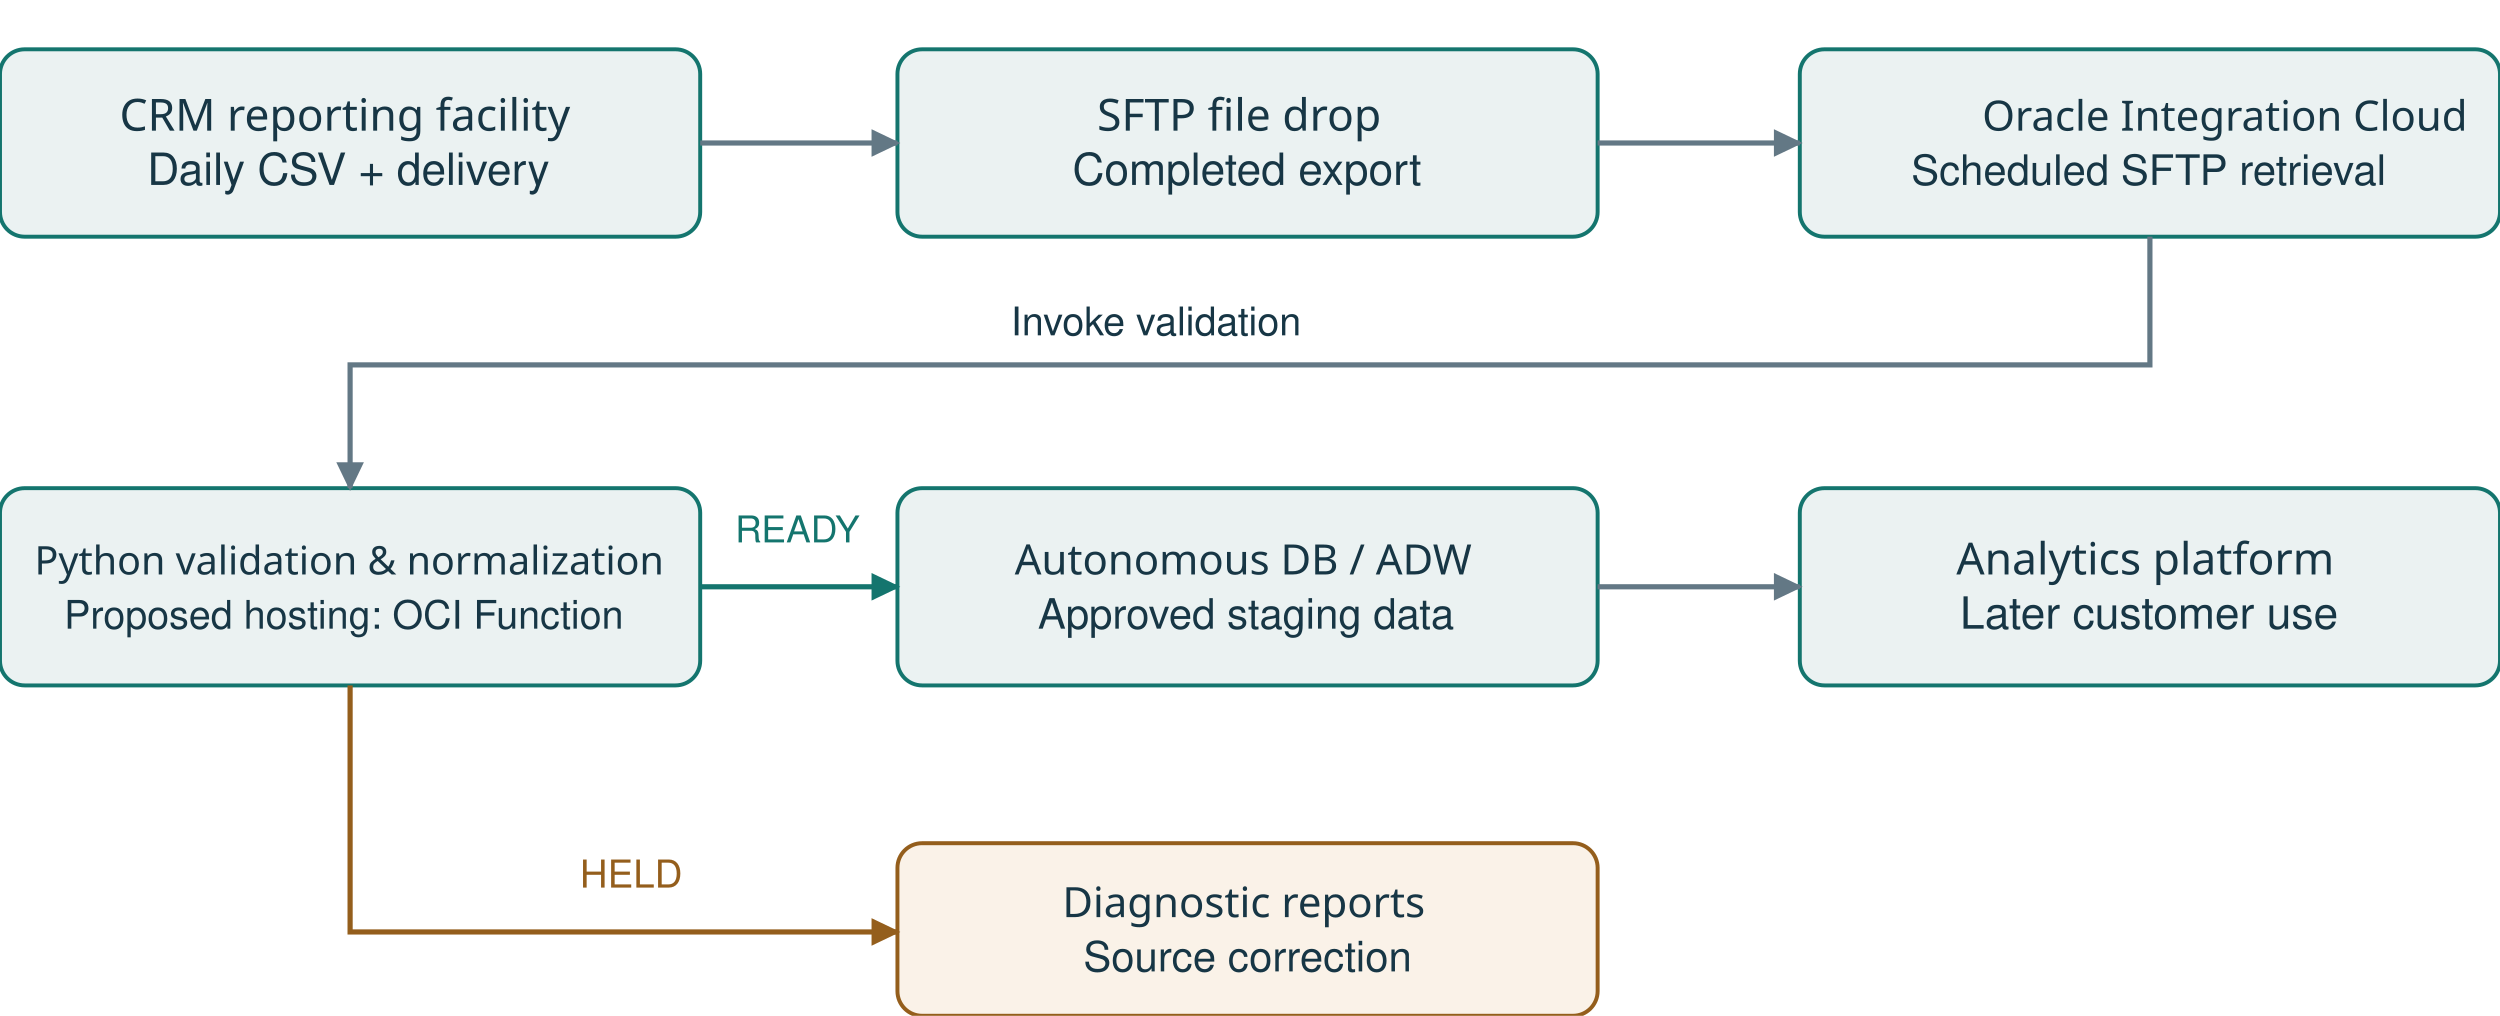
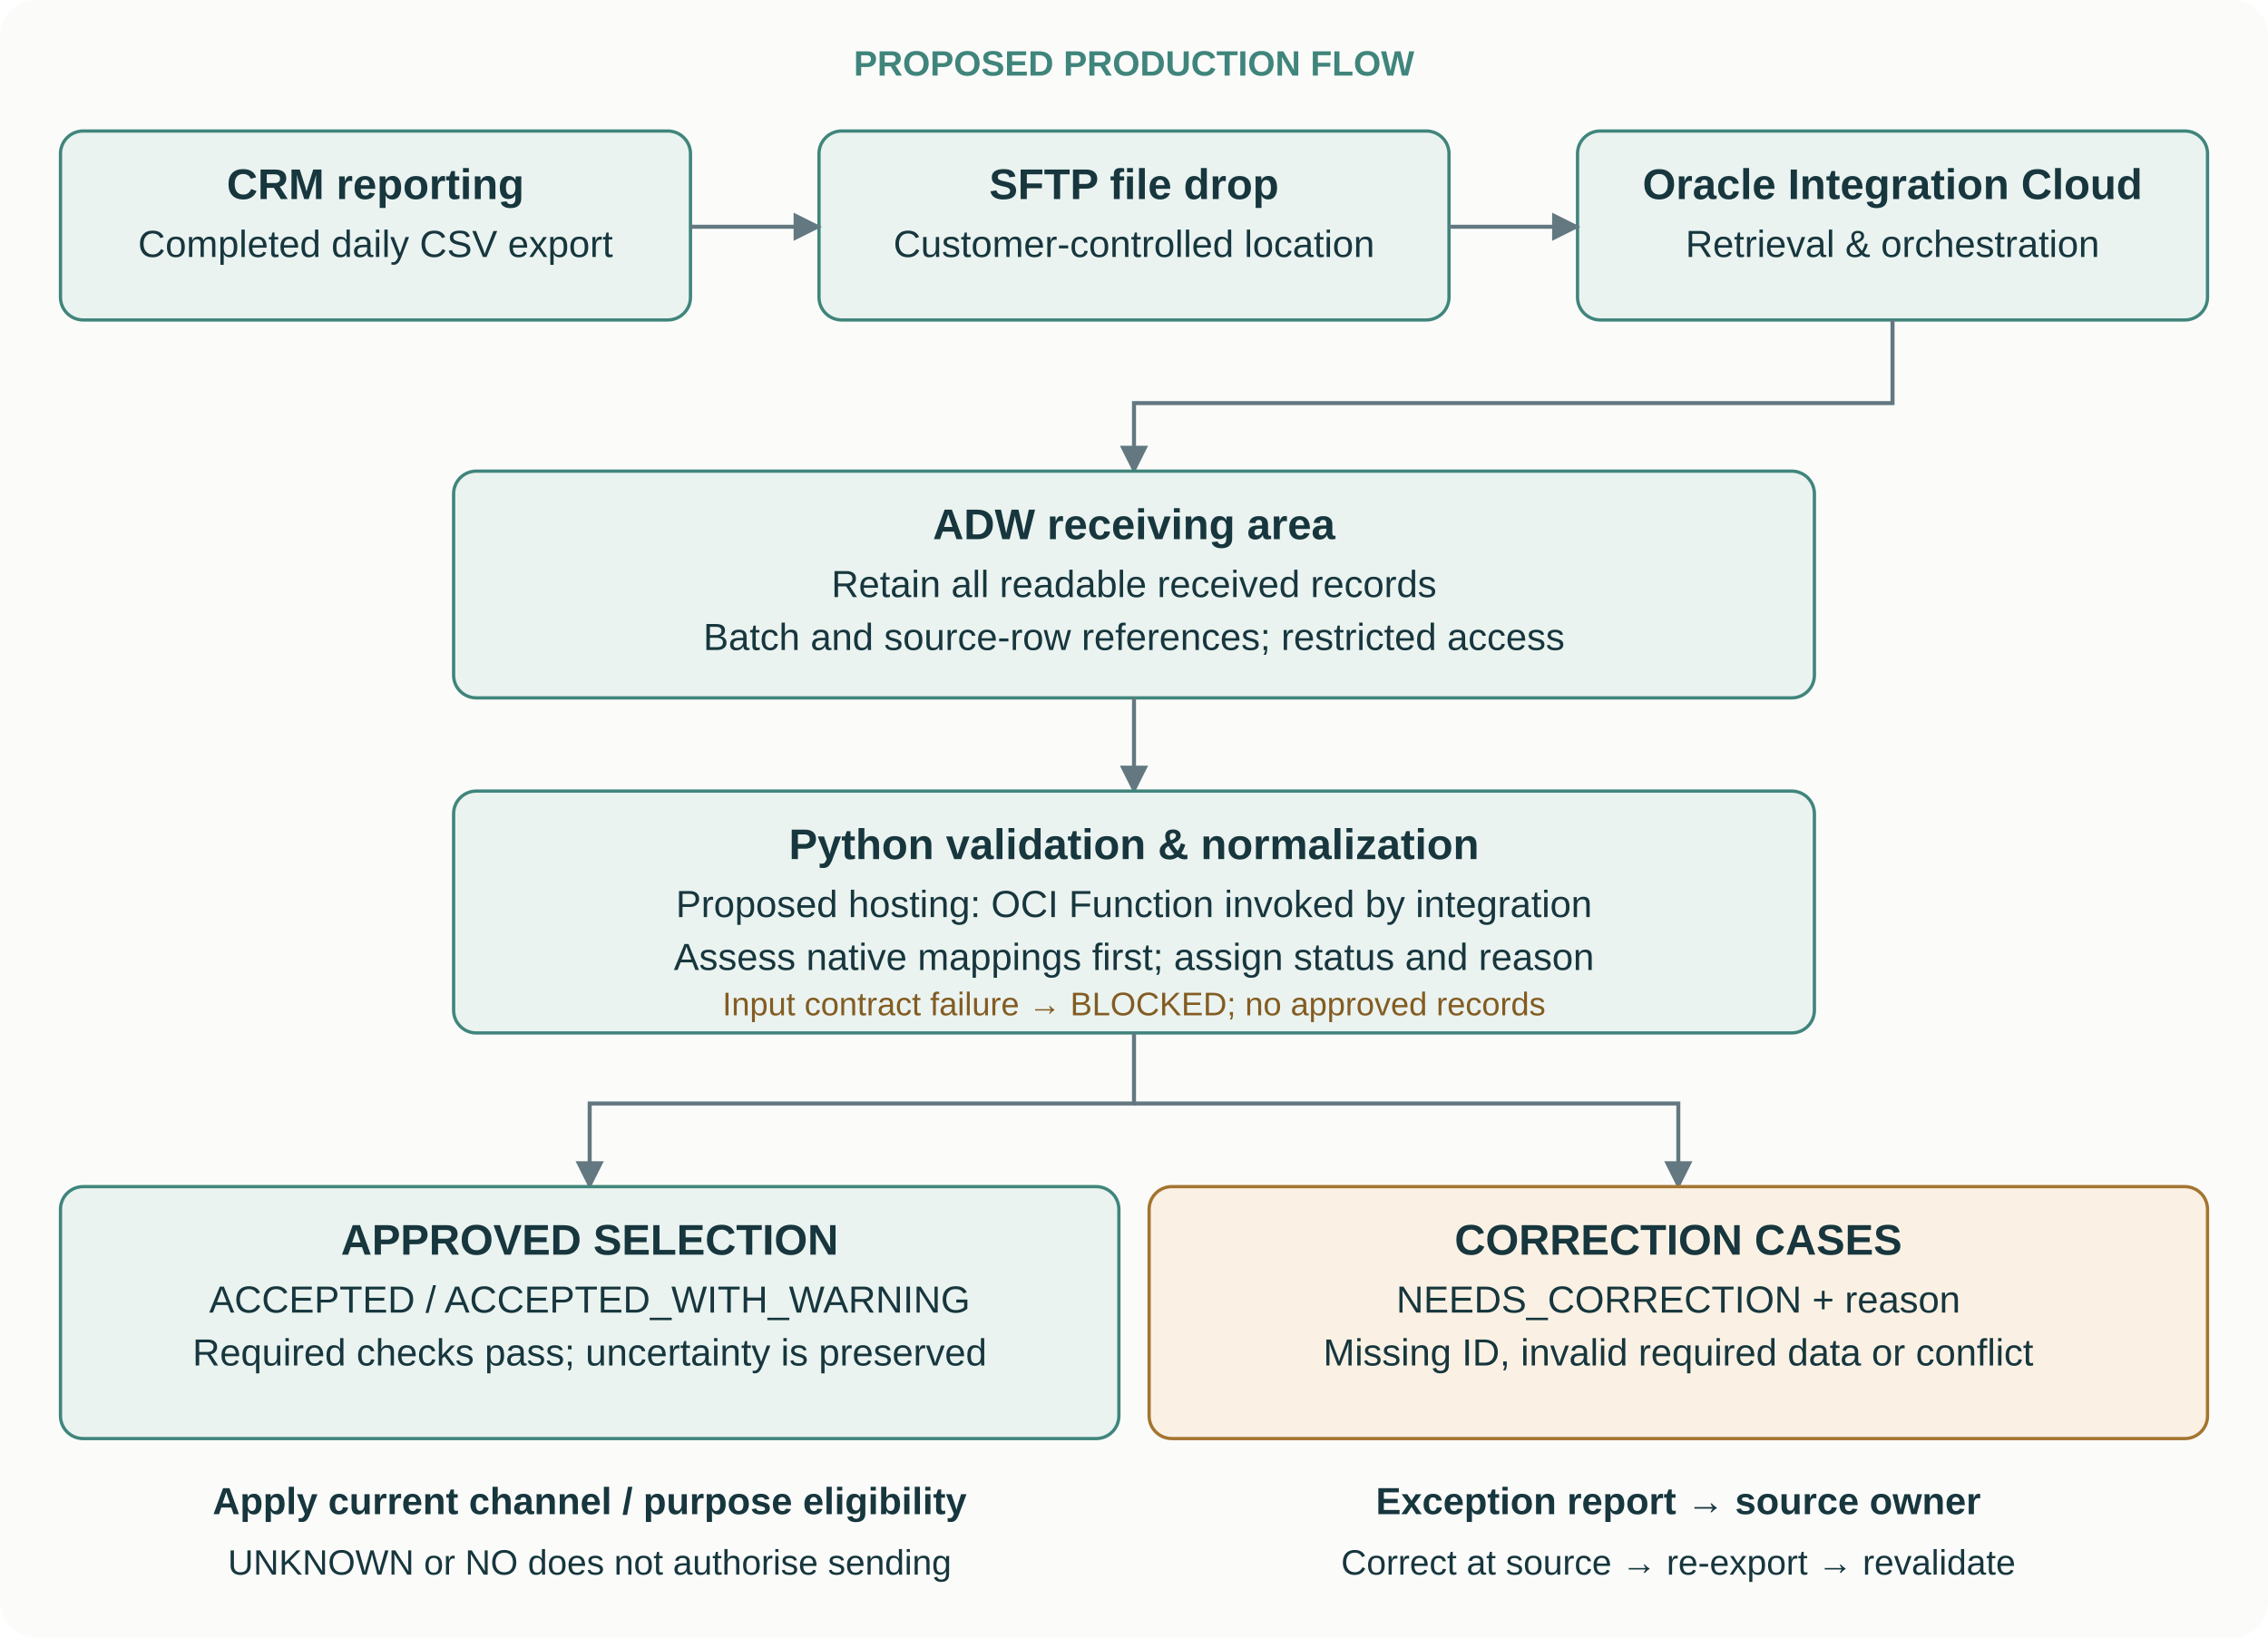
- <svg xmlns="http://www.w3.org/2000/svg" width="507" height="206.0" preserveAspectRatio="xMinYMin meet" viewBox="0 0 507 206" version="1.0" fill-rule="evenodd">
-   <clipPath id="clip">
-     <rect x="0" y="0" width="507" height="206.0" />
-   </clipPath>
-   <g id="group" transform="scale(1,-1) translate(0,-206)" style="clip-path: url(#clip)">
-     <g transform="">
-       <rect x="0" y="158" width="142" height="38" rx="5" ry="5" style="stroke: rgb(8%,46%,43%); stroke-linecap: butt; stroke-width: 0.8; fill: rgb(92%,95%,95%); fill-rule: evenodd;" />
-       <text x="24.245" y="179.5" style="font-family: Helvetica-Bold; font-size: 9px;fill: rgb(9%,21%,27%); stroke:none;" transform="translate(0,359) scale(1,-1)">CRM reporting facility</text>
-       <text x="29.865" y="168.5" style="font-family: Helvetica; font-size: 9px;fill: rgb(9%,21%,27%); stroke:none;" transform="translate(0,337) scale(1,-1)">Daily CSV + delivery</text>
-       <rect x="182" y="158" width="142" height="38" rx="5" ry="5" style="stroke: rgb(8%,46%,43%); stroke-linecap: butt; stroke-width: 0.8; fill: rgb(92%,95%,95%); fill-rule: evenodd;" />
-       <text x="222.495" y="179.5" style="font-family: Helvetica-Bold; font-size: 9px;fill: rgb(9%,21%,27%); stroke:none;" transform="translate(0,359) scale(1,-1)">SFTP file drop</text>
-       <text x="217.486" y="168.5" style="font-family: Helvetica; font-size: 9px;fill: rgb(9%,21%,27%); stroke:none;" transform="translate(0,337) scale(1,-1)">Completed export</text>
-       <rect x="365" y="158" width="142" height="38" rx="5" ry="5" style="stroke: rgb(8%,46%,43%); stroke-linecap: butt; stroke-width: 0.8; fill: rgb(92%,95%,95%); fill-rule: evenodd;" />
-       <text x="401.996" y="179.5" style="font-family: Helvetica-Bold; font-size: 8.5px;fill: rgb(9%,21%,27%); stroke:none;" transform="translate(0,359) scale(1,-1)">Oracle Integration Cloud</text>
-       <text x="387.58" y="168.5" style="font-family: Helvetica; font-size: 8.5px;fill: rgb(9%,21%,27%); stroke:none;" transform="translate(0,337) scale(1,-1)">Scheduled SFTP retrieval</text>
-       <polyline points="142 177, 182 177" style="stroke: rgb(39%,47%,52%); stroke-linecap: butt; stroke-width: 1.05; fill: None; fill-rule: evenodd;" />
-       <polygon points="182 177, 177 174.6, 177 179.4" style="stroke: rgb(39%,47%,52%); stroke-linecap: butt; stroke-width: 0.5; fill: rgb(39%,47%,52%); fill-rule: evenodd;" />
-       <polyline points="324 177, 365 177" style="stroke: rgb(39%,47%,52%); stroke-linecap: butt; stroke-width: 1.05; fill: None; fill-rule: evenodd;" />
-       <polygon points="365 177, 360 174.6, 360 179.4" style="stroke: rgb(39%,47%,52%); stroke-linecap: butt; stroke-width: 0.5; fill: rgb(39%,47%,52%); fill-rule: evenodd;" />
-       <rect x="0" y="67" width="142" height="40" rx="5" ry="5" style="stroke: rgb(8%,46%,43%); stroke-linecap: butt; stroke-width: 0.8; fill: rgb(92%,95%,95%); fill-rule: evenodd;" />
-       <text x="7" y="89.5" style="font-family: Helvetica-Bold; font-size: 8px;fill: rgb(9%,21%,27%); stroke:none;" transform="translate(0,179) scale(1,-1)">Python validation &amp; normalization</text>
-       <text x="13" y="78.5" style="font-family: Helvetica; font-size: 8px;fill: rgb(9%,21%,27%); stroke:none;" transform="translate(0,157) scale(1,-1)">Proposed hosting: OCI Function</text>
-       <rect x="182" y="67" width="142" height="40" rx="5" ry="5" style="stroke: rgb(8%,46%,43%); stroke-linecap: butt; stroke-width: 0.8; fill: rgb(92%,95%,95%); fill-rule: evenodd;" />
-       <text x="205.782" y="89.5" style="font-family: Helvetica-Bold; font-size: 8.5px;fill: rgb(9%,21%,27%); stroke:none;" transform="translate(0,179) scale(1,-1)">Autonomous DB / ADW</text>
-       <text x="210.475" y="78.5" style="font-family: Helvetica; font-size: 8.5px;fill: rgb(9%,21%,27%); stroke:none;" transform="translate(0,157) scale(1,-1)">Approved staging data</text>
-       <rect x="365" y="67" width="142" height="40" rx="5" ry="5" style="stroke: rgb(8%,46%,43%); stroke-linecap: butt; stroke-width: 0.8; fill: rgb(92%,95%,95%); fill-rule: evenodd;" />
-       <text x="396.742" y="89.5" style="font-family: Helvetica-Bold; font-size: 9px;fill: rgb(9%,21%,27%); stroke:none;" transform="translate(0,179) scale(1,-1)">Analytics platform</text>
-       <text x="397.485" y="78.5" style="font-family: Helvetica; font-size: 9px;fill: rgb(9%,21%,27%); stroke:none;" transform="translate(0,157) scale(1,-1)">Later customer use</text>
-       <text x="205" y="138" style="font-family: Helvetica; font-size: 8px;fill: rgb(9%,21%,27%); stroke:none;" transform="translate(0,276) scale(1,-1)">Invoke validation</text>
-       <polyline points="436 158, 436 132, 71 132, 71 107" style="stroke: rgb(39%,47%,52%); stroke-linecap: butt; stroke-width: 1.05; fill: None; fill-rule: evenodd;" />
-       <polygon points="71 107, 68.6 112, 73.4 112" style="stroke: rgb(39%,47%,52%); stroke-linecap: butt; stroke-width: 0.5; fill: rgb(39%,47%,52%); fill-rule: evenodd;" />
-       <polyline points="142 87, 182 87" style="stroke: rgb(8%,46%,43%); stroke-linecap: butt; stroke-width: 1.05; fill: None; fill-rule: evenodd;" />
-       <polygon points="182 87, 177 84.6, 177 89.4" style="stroke: rgb(8%,46%,43%); stroke-linecap: butt; stroke-width: 0.5; fill: rgb(8%,46%,43%); fill-rule: evenodd;" />
-       <text x="149.081" y="96" style="font-family: Helvetica; font-size: 7.5px;fill: rgb(8%,46%,43%); stroke:none;" transform="translate(0,192) scale(1,-1)">READY</text>
-       <polyline points="324 87, 365 87" style="stroke: rgb(39%,47%,52%); stroke-linecap: butt; stroke-width: 1.05; fill: None; fill-rule: evenodd;" />
-       <polygon points="365 87, 360 84.6, 360 89.4" style="stroke: rgb(39%,47%,52%); stroke-linecap: butt; stroke-width: 0.5; fill: rgb(39%,47%,52%); fill-rule: evenodd;" />
-       <rect x="182" y="0" width="142" height="35" rx="5" ry="5" style="stroke: rgb(58%,37%,11%); stroke-linecap: butt; stroke-width: 0.8; fill: rgb(98%,95%,91%); fill-rule: evenodd;" />
-       <text x="215.451" y="20.0" style="font-family: Helvetica-Bold; font-size: 8.5px;fill: rgb(9%,21%,27%); stroke:none;" transform="translate(0,40) scale(1,-1)">Diagnostic reports</text>
-       <text x="219.697" y="9.0" style="font-family: Helvetica; font-size: 8.5px;fill: rgb(9%,21%,27%); stroke:none;" transform="translate(0,18) scale(1,-1)">Source correction</text>
-       <polyline points="71 67, 71 17, 182 17" style="stroke: rgb(58%,37%,11%); stroke-linecap: butt; stroke-width: 1.05; fill: None; fill-rule: evenodd;" />
-       <polygon points="182 17, 177 14.6, 177 19.4" style="stroke: rgb(58%,37%,11%); stroke-linecap: butt; stroke-width: 0.5; fill: rgb(58%,37%,11%); fill-rule: evenodd;" />
-       <text x="117.599" y="26" style="font-family: Helvetica; font-size: 7.8px;fill: rgb(58%,37%,11%); stroke:none;" transform="translate(0,52) scale(1,-1)">HELD</text>
-     </g>
-   </g>
+ <svg xmlns="http://www.w3.org/2000/svg" width="900" height="650" viewBox="0 0 900 650" role="img" aria-labelledby="title desc">
+   <defs>
+     <marker id="arrow" viewBox="0 0 10 10" refX="9" refY="5" markerWidth="7" markerHeight="7" orient="auto-start-reverse">
+       <path d="M 0 0 L 10 5 L 0 10 z" fill="#637880" />
+     </marker>
+   </defs>
+   <rect width="900" height="650" rx="14" fill="#fbfcfa" />
+   <text x="450" y="30" text-anchor="middle" font-family="Arial,Helvetica,sans-serif" font-size="14" font-weight="700" fill="#40857b">PROPOSED PRODUCTION FLOW</text>
+   <rect x="24" y="52" width="250" height="75" rx="9" fill="#eaf3f0" stroke="#40857b" stroke-width="1.3" />
+   <text x="149.0" y="79" text-anchor="middle" font-family="Arial,Helvetica,sans-serif" font-size="17" font-weight="700" fill="#17363d">CRM reporting</text>
+   <text x="149.0" y="102" text-anchor="middle" font-family="Arial,Helvetica,sans-serif" font-size="15" font-weight="400" fill="#17363d">Completed daily CSV export</text>
+   <rect x="325" y="52" width="250" height="75" rx="9" fill="#eaf3f0" stroke="#40857b" stroke-width="1.3" />
+   <text x="450.0" y="79" text-anchor="middle" font-family="Arial,Helvetica,sans-serif" font-size="17" font-weight="700" fill="#17363d">SFTP file drop</text>
+   <text x="450.0" y="102" text-anchor="middle" font-family="Arial,Helvetica,sans-serif" font-size="15" font-weight="400" fill="#17363d">Customer-controlled location</text>
+   <rect x="626" y="52" width="250" height="75" rx="9" fill="#eaf3f0" stroke="#40857b" stroke-width="1.3" />
+   <text x="751.0" y="79" text-anchor="middle" font-family="Arial,Helvetica,sans-serif" font-size="17" font-weight="700" fill="#17363d">Oracle Integration Cloud</text>
+   <text x="751.0" y="102" text-anchor="middle" font-family="Arial,Helvetica,sans-serif" font-size="15" font-weight="400" fill="#17363d">Retrieval &amp; orchestration</text>
+   <polyline points="274,90 325,90" fill="none" stroke="#637880" stroke-width="1.6" marker-end="url(#arrow)" />
+   <polyline points="575,90 626,90" fill="none" stroke="#637880" stroke-width="1.6" marker-end="url(#arrow)" />
+   <polyline points="751,127 751,160 450,160 450,187" fill="none" stroke="#637880" stroke-width="1.6" marker-end="url(#arrow)" />
+   <rect x="180" y="187" width="540" height="90" rx="9" fill="#eaf3f0" stroke="#40857b" stroke-width="1.3" />
+   <text x="450.0" y="214" text-anchor="middle" font-family="Arial,Helvetica,sans-serif" font-size="17" font-weight="700" fill="#17363d">ADW receiving area</text>
+   <text x="450.0" y="237" text-anchor="middle" font-family="Arial,Helvetica,sans-serif" font-size="15" font-weight="400" fill="#17363d">Retain all readable received records</text>
+   <text x="450.0" y="258" text-anchor="middle" font-family="Arial,Helvetica,sans-serif" font-size="15" font-weight="400" fill="#17363d">Batch and source-row references; restricted access</text>
+   <polyline points="450,277 450,314" fill="none" stroke="#637880" stroke-width="1.6" marker-end="url(#arrow)" />
+   <rect x="180" y="314" width="540" height="96" rx="9" fill="#eaf3f0" stroke="#40857b" stroke-width="1.3" />
+   <text x="450.0" y="341" text-anchor="middle" font-family="Arial,Helvetica,sans-serif" font-size="17" font-weight="700" fill="#17363d">Python validation &amp; normalization</text>
+   <text x="450.0" y="364" text-anchor="middle" font-family="Arial,Helvetica,sans-serif" font-size="15" font-weight="400" fill="#17363d">Proposed hosting: OCI Function invoked by integration</text>
+   <text x="450.0" y="385" text-anchor="middle" font-family="Arial,Helvetica,sans-serif" font-size="15" font-weight="400" fill="#17363d">Assess native mappings first; assign status and reason</text>
+   <polyline points="450,410 450,438 234,438 234,471" fill="none" stroke="#637880" stroke-width="1.6" marker-end="url(#arrow)" />
+   <polyline points="450,438 666,438 666,471" fill="none" stroke="#637880" stroke-width="1.6" marker-end="url(#arrow)" />
+   <rect x="24" y="471" width="420" height="100" rx="9" fill="#eaf3f0" stroke="#40857b" stroke-width="1.3" />
+   <text x="234.0" y="498" text-anchor="middle" font-family="Arial,Helvetica,sans-serif" font-size="17" font-weight="700" fill="#17363d">APPROVED SELECTION</text>
+   <text x="234.0" y="521" text-anchor="middle" font-family="Arial,Helvetica,sans-serif" font-size="15" font-weight="400" fill="#17363d">ACCEPTED / ACCEPTED_WITH_WARNING</text>
+   <text x="234.0" y="542" text-anchor="middle" font-family="Arial,Helvetica,sans-serif" font-size="15" font-weight="400" fill="#17363d">Required checks pass; uncertainty is preserved</text>
+   <rect x="456" y="471" width="420" height="100" rx="9" fill="#faf1e4" stroke="#a47530" stroke-width="1.3" />
+   <text x="666.0" y="498" text-anchor="middle" font-family="Arial,Helvetica,sans-serif" font-size="17" font-weight="700" fill="#17363d">CORRECTION CASES</text>
+   <text x="666.0" y="521" text-anchor="middle" font-family="Arial,Helvetica,sans-serif" font-size="15" font-weight="400" fill="#17363d">NEEDS_CORRECTION + reason</text>
+   <text x="666.0" y="542" text-anchor="middle" font-family="Arial,Helvetica,sans-serif" font-size="15" font-weight="400" fill="#17363d">Missing ID, invalid required data or conflict</text>
+   <text x="234" y="601" text-anchor="middle" font-family="Arial,Helvetica,sans-serif" font-size="15" font-weight="700" fill="#17363d">Apply current channel / purpose eligibility</text>
+   <text x="234" y="625" text-anchor="middle" font-family="Arial,Helvetica,sans-serif" font-size="14" font-weight="400" fill="#17363d">UNKNOWN or NO does not authorise sending</text>
+   <text x="666" y="601" text-anchor="middle" font-family="Arial,Helvetica,sans-serif" font-size="15" font-weight="700" fill="#17363d">Exception report → source owner</text>
+   <text x="666" y="625" text-anchor="middle" font-family="Arial,Helvetica,sans-serif" font-size="14" font-weight="400" fill="#17363d">Correct at source → re-export → revalidate</text>
+   <text x="450" y="403" text-anchor="middle" font-family="Arial,Helvetica,sans-serif" font-size="13" fill="#835c22">Input contract failure → BLOCKED; no approved records</text>
</svg>
